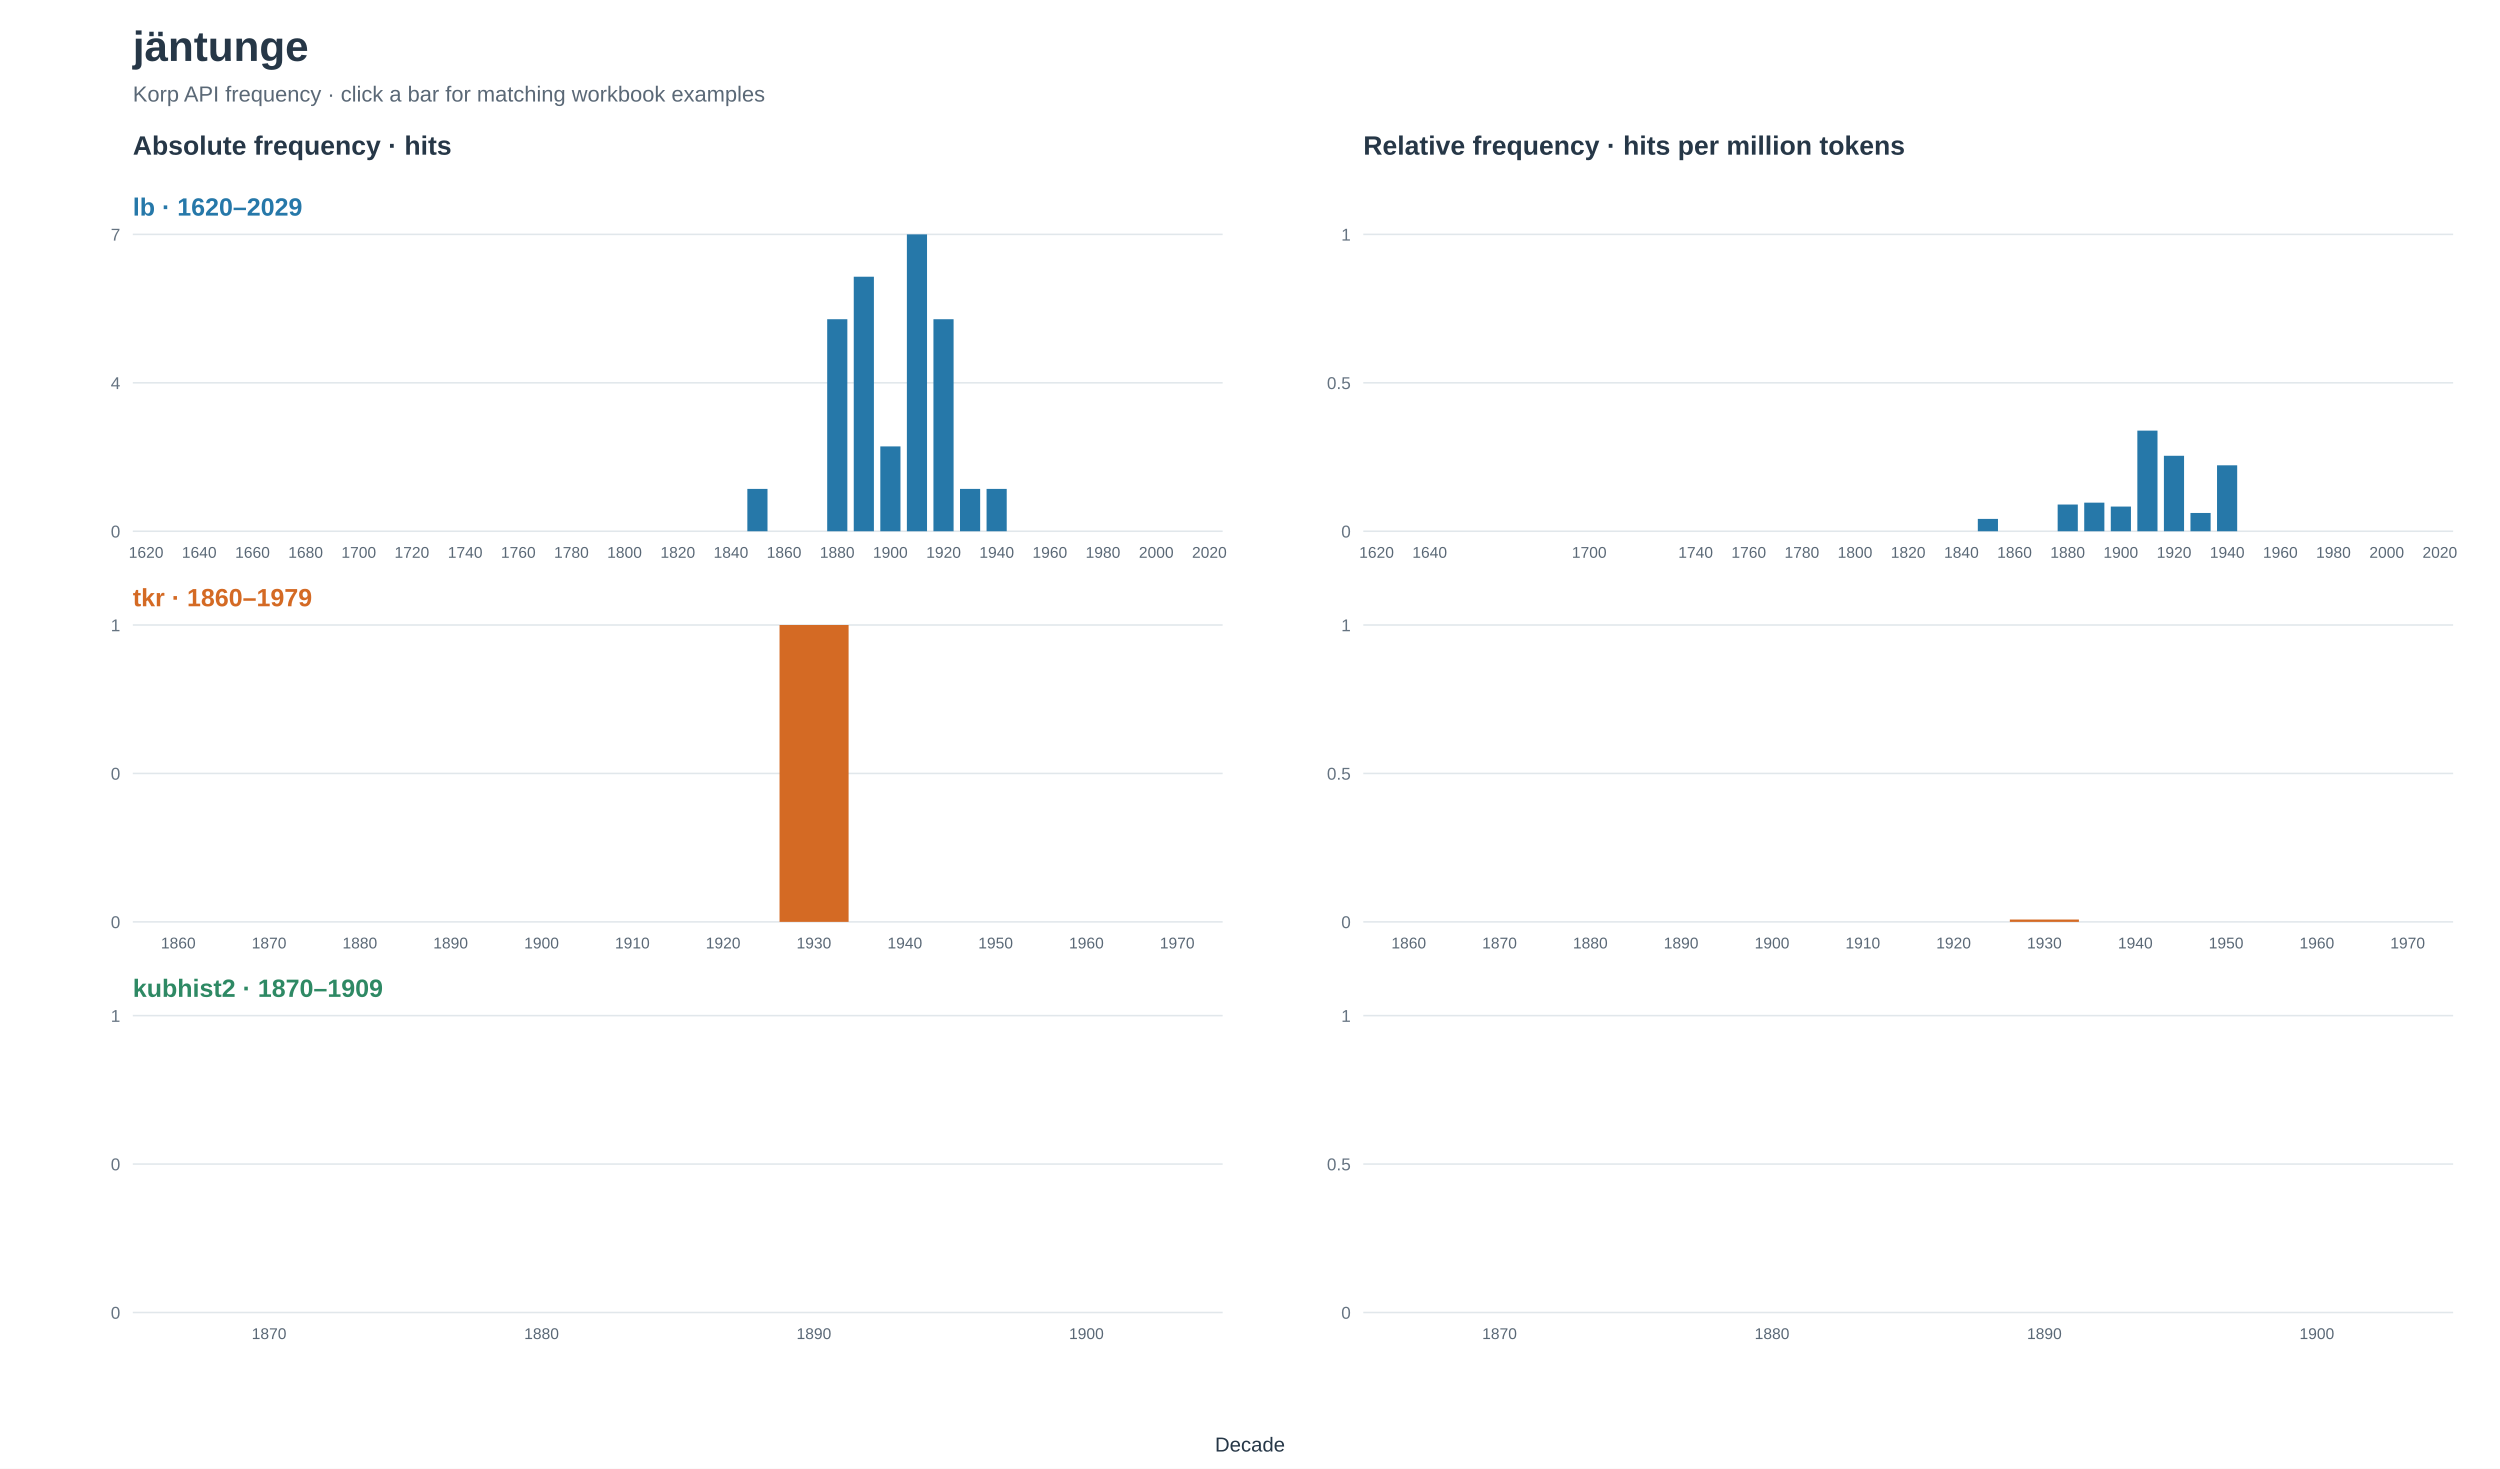
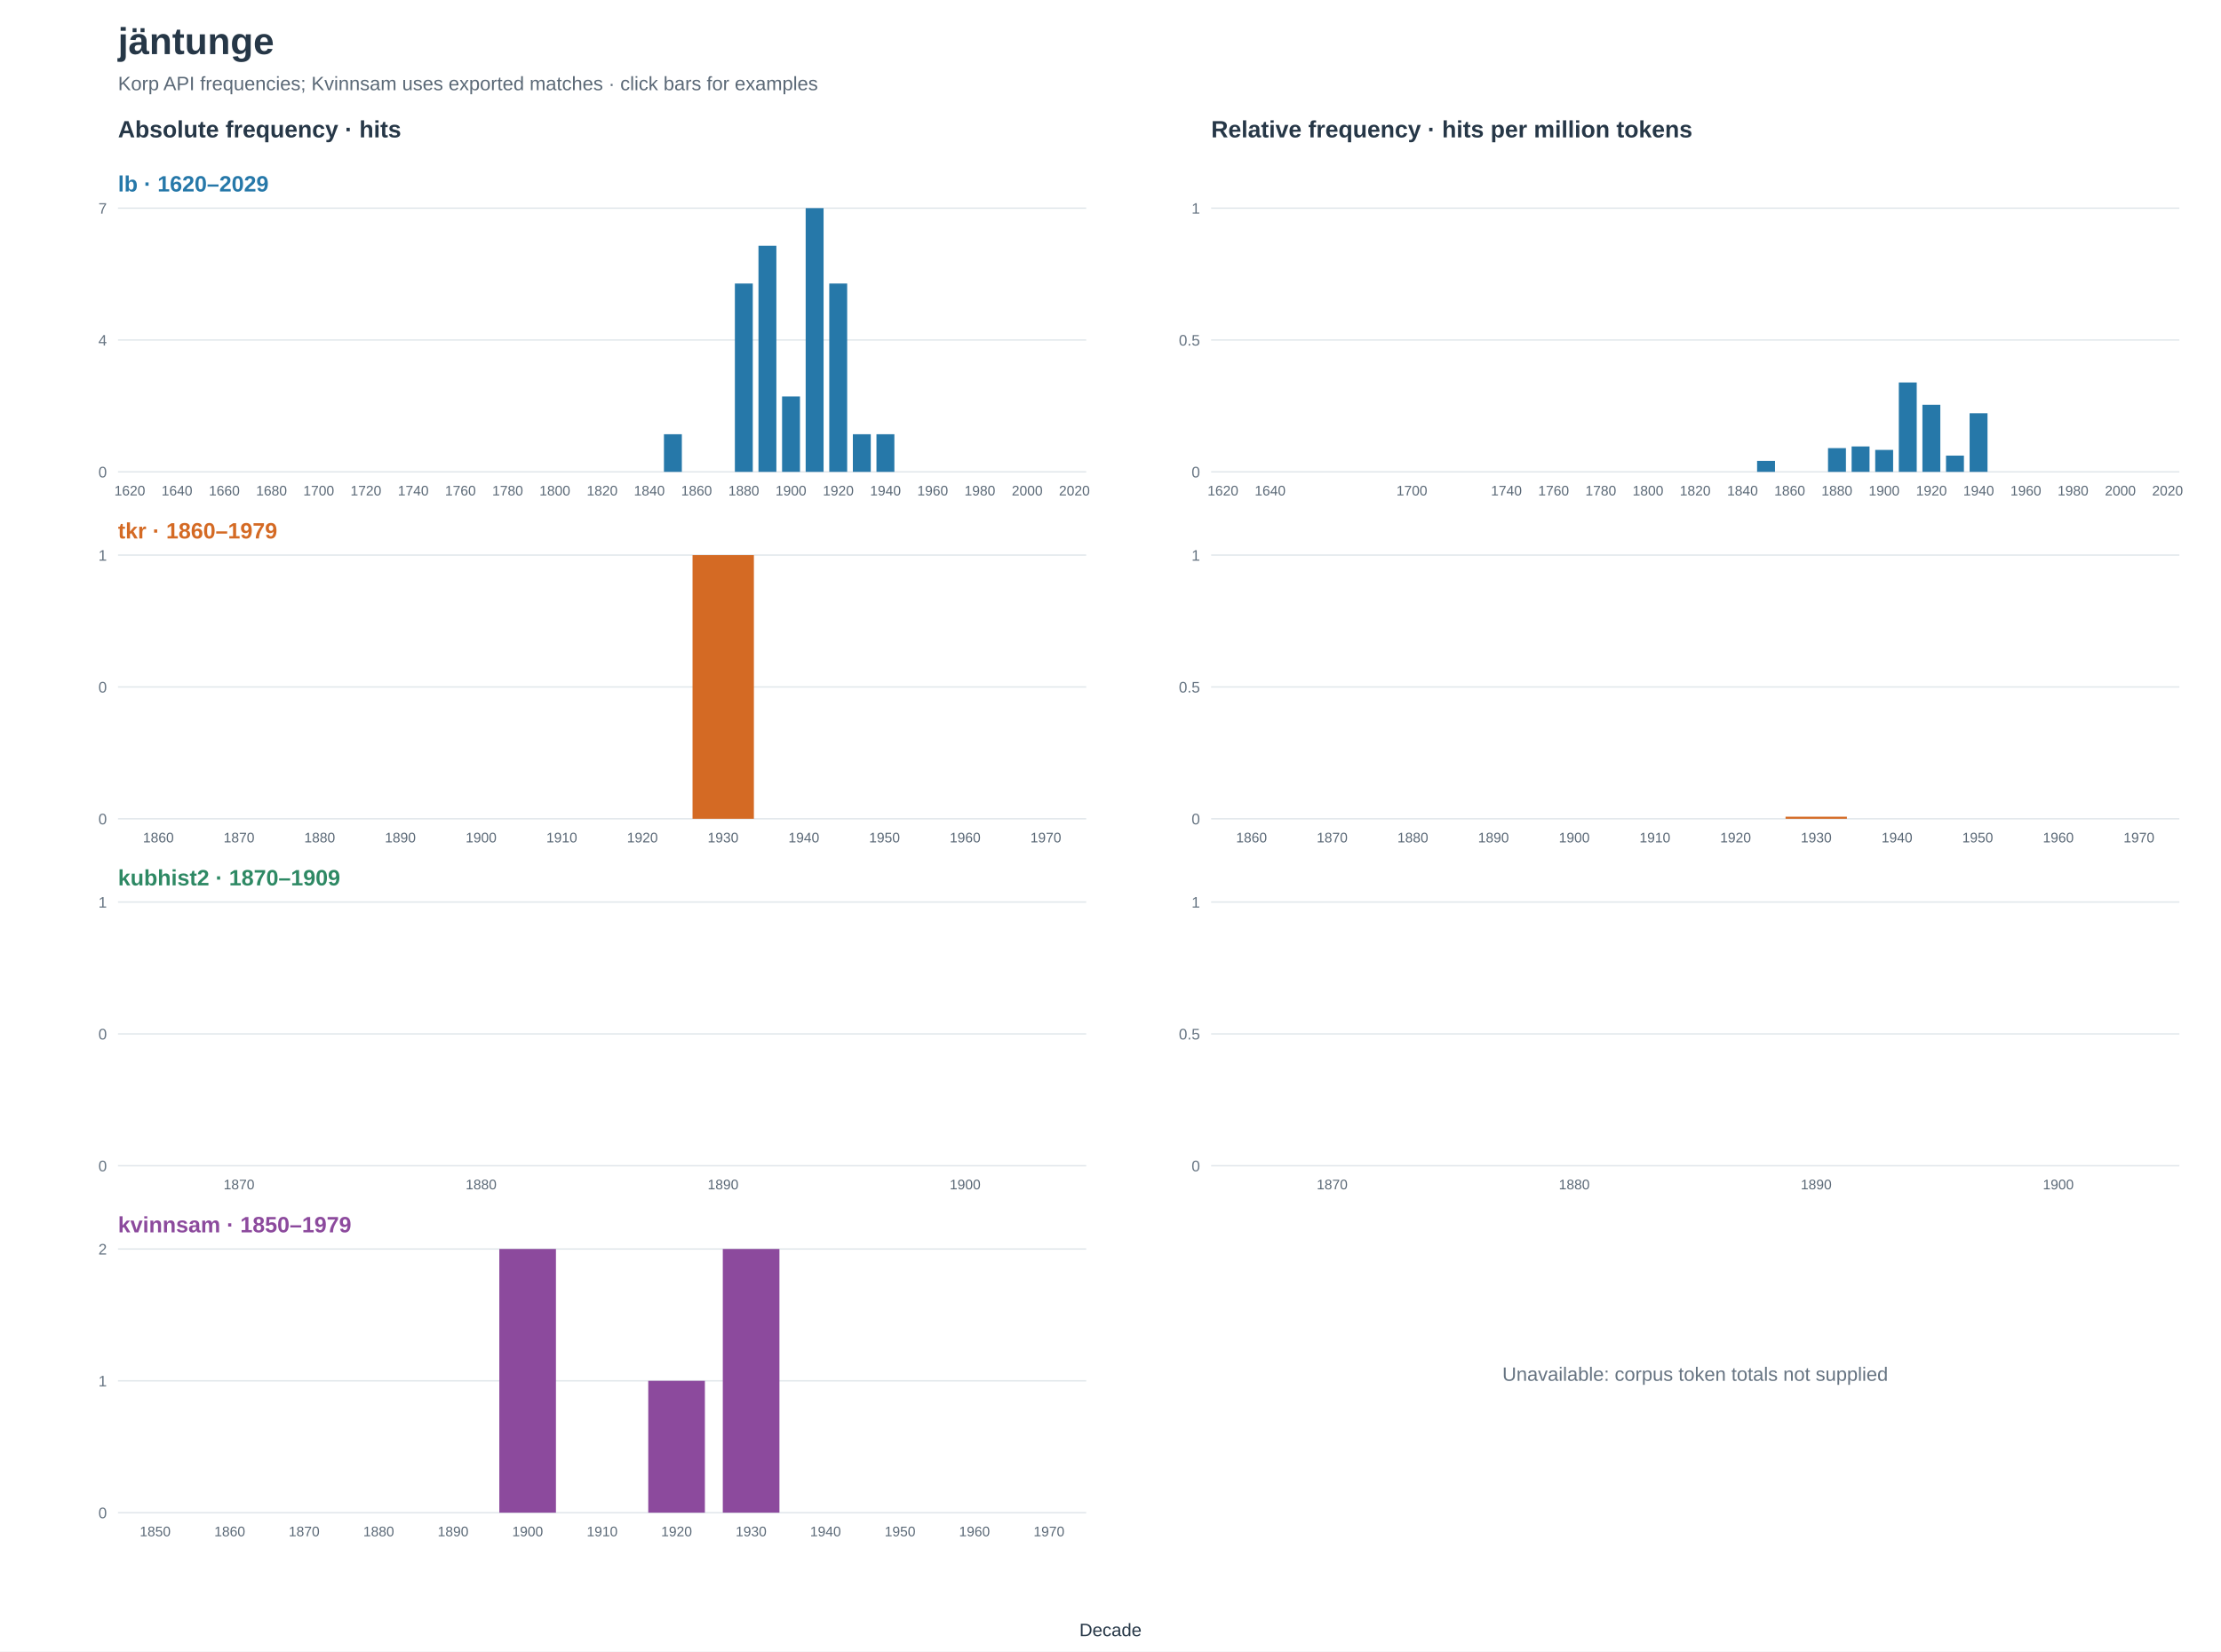
- <svg xmlns="http://www.w3.org/2000/svg" viewBox="0 0 1600 940" role="img" aria-label="jäntunge frequency by decade and resource">
+ <svg xmlns="http://www.w3.org/2000/svg" viewBox="0 0 1600 1190" role="img" aria-label="jäntunge frequency by decade and resource">
  <rect width="100%" height="100%" fill="white" />
  <style>text{font-family:Arial,Helvetica,sans-serif}</style>
  <text x="85.0" y="39.0" font-size="27" text-anchor="start" fill="#263747" font-weight="bold">jäntunge</text>
-   <text x="85.0" y="65.0" font-size="14" text-anchor="start" fill="#5a6876" font-weight="normal">Korp API frequency · click a bar for matching workbook examples</text>
+   <text x="85.0" y="65.0" font-size="14" text-anchor="start" fill="#5a6876" font-weight="normal">Korp API frequencies; Kvinnsam uses exported matches · click bars for examples</text>
  <text x="85.0" y="99.0" font-size="17" text-anchor="start" fill="#263747" font-weight="bold">Absolute frequency · hits</text>
  <text x="872.5" y="99.0" font-size="17" text-anchor="start" fill="#263747" font-weight="bold">Relative frequency · hits per million tokens</text>
  <text x="85.0" y="138.0" font-size="16" text-anchor="start" fill="#2678a9" font-weight="bold">lb · 1620–2029</text>
  <line x1="85.0" y1="340.0" x2="782.5" y2="340.0" stroke="#e1e7eb" />
  <text x="77.0" y="344.0" font-size="11" text-anchor="end" fill="#657381" font-weight="normal">0</text>
  <line x1="85.0" y1="245.0" x2="782.5" y2="245.0" stroke="#e1e7eb" />
  <text x="77.0" y="249.0" font-size="11" text-anchor="end" fill="#657381" font-weight="normal">4</text>
  <line x1="85.0" y1="150.0" x2="782.5" y2="150.0" stroke="#e1e7eb" />
  <text x="77.0" y="154.0" font-size="11" text-anchor="end" fill="#657381" font-weight="normal">7</text>
  <text x="93.5" y="357.0" font-size="10" text-anchor="middle" fill="#5a6876" font-weight="normal">1620</text>
  <text x="127.5" y="357.0" font-size="10" text-anchor="middle" fill="#5a6876" font-weight="normal">1640</text>
  <text x="161.6" y="357.0" font-size="10" text-anchor="middle" fill="#5a6876" font-weight="normal">1660</text>
  <text x="195.6" y="357.0" font-size="10" text-anchor="middle" fill="#5a6876" font-weight="normal">1680</text>
  <text x="229.6" y="357.0" font-size="10" text-anchor="middle" fill="#5a6876" font-weight="normal">1700</text>
  <text x="263.6" y="357.0" font-size="10" text-anchor="middle" fill="#5a6876" font-weight="normal">1720</text>
  <text x="297.7" y="357.0" font-size="10" text-anchor="middle" fill="#5a6876" font-weight="normal">1740</text>
  <text x="331.7" y="357.0" font-size="10" text-anchor="middle" fill="#5a6876" font-weight="normal">1760</text>
  <text x="365.7" y="357.0" font-size="10" text-anchor="middle" fill="#5a6876" font-weight="normal">1780</text>
  <text x="399.7" y="357.0" font-size="10" text-anchor="middle" fill="#5a6876" font-weight="normal">1800</text>
  <text x="433.8" y="357.0" font-size="10" text-anchor="middle" fill="#5a6876" font-weight="normal">1820</text>
  <text x="467.8" y="357.0" font-size="10" text-anchor="middle" fill="#5a6876" font-weight="normal">1840</text>
  <a href="../examples.html?word=j%C3%A4ntunge&amp;resource=lb&amp;decade=1850" target="_blank" rel="noopener noreferrer">
    <rect x="478.3" y="312.9" width="12.9" height="27.1" fill="#2678a9" style="cursor:pointer" />
  </a>
  <text x="501.8" y="357.0" font-size="10" text-anchor="middle" fill="#5a6876" font-weight="normal">1860</text>
  <a href="../examples.html?word=j%C3%A4ntunge&amp;resource=lb&amp;decade=1880" target="_blank" rel="noopener noreferrer">
    <rect x="529.4" y="204.3" width="12.9" height="135.7" fill="#2678a9" style="cursor:pointer" />
  </a>
  <text x="535.8" y="357.0" font-size="10" text-anchor="middle" fill="#5a6876" font-weight="normal">1880</text>
  <a href="../examples.html?word=j%C3%A4ntunge&amp;resource=lb&amp;decade=1890" target="_blank" rel="noopener noreferrer">
    <rect x="546.4" y="177.1" width="12.9" height="162.9" fill="#2678a9" style="cursor:pointer" />
  </a>
  <a href="../examples.html?word=j%C3%A4ntunge&amp;resource=lb&amp;decade=1900" target="_blank" rel="noopener noreferrer">
    <rect x="563.4" y="285.7" width="12.9" height="54.3" fill="#2678a9" style="cursor:pointer" />
  </a>
  <text x="569.8" y="357.0" font-size="10" text-anchor="middle" fill="#5a6876" font-weight="normal">1900</text>
  <a href="../examples.html?word=j%C3%A4ntunge&amp;resource=lb&amp;decade=1910" target="_blank" rel="noopener noreferrer">
    <rect x="580.4" y="150.0" width="12.9" height="190.0" fill="#2678a9" style="cursor:pointer" />
  </a>
  <a href="../examples.html?word=j%C3%A4ntunge&amp;resource=lb&amp;decade=1920" target="_blank" rel="noopener noreferrer">
    <rect x="597.4" y="204.3" width="12.9" height="135.7" fill="#2678a9" style="cursor:pointer" />
  </a>
  <text x="603.9" y="357.0" font-size="10" text-anchor="middle" fill="#5a6876" font-weight="normal">1920</text>
  <a href="../examples.html?word=j%C3%A4ntunge&amp;resource=lb&amp;decade=1930" target="_blank" rel="noopener noreferrer">
    <rect x="614.4" y="312.9" width="12.9" height="27.1" fill="#2678a9" style="cursor:pointer" />
  </a>
  <a href="../examples.html?word=j%C3%A4ntunge&amp;resource=lb&amp;decade=1940" target="_blank" rel="noopener noreferrer">
    <rect x="631.4" y="312.9" width="12.9" height="27.1" fill="#2678a9" style="cursor:pointer" />
  </a>
  <text x="637.9" y="357.0" font-size="10" text-anchor="middle" fill="#5a6876" font-weight="normal">1940</text>
  <text x="671.9" y="357.0" font-size="10" text-anchor="middle" fill="#5a6876" font-weight="normal">1960</text>
  <text x="705.9" y="357.0" font-size="10" text-anchor="middle" fill="#5a6876" font-weight="normal">1980</text>
  <text x="740.0" y="357.0" font-size="10" text-anchor="middle" fill="#5a6876" font-weight="normal">2000</text>
  <text x="774.0" y="357.0" font-size="10" text-anchor="middle" fill="#5a6876" font-weight="normal">2020</text>
  <line x1="872.5" y1="340.0" x2="1570.0" y2="340.0" stroke="#e1e7eb" />
  <text x="864.5" y="344.0" font-size="11" text-anchor="end" fill="#657381" font-weight="normal">0</text>
  <line x1="872.5" y1="245.0" x2="1570.0" y2="245.0" stroke="#e1e7eb" />
  <text x="864.5" y="249.0" font-size="11" text-anchor="end" fill="#657381" font-weight="normal">0.5</text>
  <line x1="872.5" y1="150.0" x2="1570.0" y2="150.0" stroke="#e1e7eb" />
  <text x="864.5" y="154.0" font-size="11" text-anchor="end" fill="#657381" font-weight="normal">1</text>
  <text x="881.0" y="357.0" font-size="10" text-anchor="middle" fill="#5a6876" font-weight="normal">1620</text>
  <text x="915.0" y="357.0" font-size="10" text-anchor="middle" fill="#5a6876" font-weight="normal">1640</text>
  <text x="1017.1" y="357.0" font-size="10" text-anchor="middle" fill="#5a6876" font-weight="normal">1700</text>
  <text x="1085.2" y="357.0" font-size="10" text-anchor="middle" fill="#5a6876" font-weight="normal">1740</text>
  <text x="1119.2" y="357.0" font-size="10" text-anchor="middle" fill="#5a6876" font-weight="normal">1760</text>
  <text x="1153.2" y="357.0" font-size="10" text-anchor="middle" fill="#5a6876" font-weight="normal">1780</text>
  <text x="1187.2" y="357.0" font-size="10" text-anchor="middle" fill="#5a6876" font-weight="normal">1800</text>
  <text x="1221.2" y="357.0" font-size="10" text-anchor="middle" fill="#5a6876" font-weight="normal">1820</text>
  <text x="1255.3" y="357.0" font-size="10" text-anchor="middle" fill="#5a6876" font-weight="normal">1840</text>
  <a href="../examples.html?word=j%C3%A4ntunge&amp;resource=lb&amp;decade=1850" target="_blank" rel="noopener noreferrer">
    <rect x="1265.8" y="332.1" width="12.9" height="7.9" fill="#2678a9" style="cursor:pointer" />
  </a>
  <text x="1289.3" y="357.0" font-size="10" text-anchor="middle" fill="#5a6876" font-weight="normal">1860</text>
  <a href="../examples.html?word=j%C3%A4ntunge&amp;resource=lb&amp;decade=1880" target="_blank" rel="noopener noreferrer">
    <rect x="1316.9" y="322.9" width="12.9" height="17.1" fill="#2678a9" style="cursor:pointer" />
  </a>
  <text x="1323.3" y="357.0" font-size="10" text-anchor="middle" fill="#5a6876" font-weight="normal">1880</text>
  <a href="../examples.html?word=j%C3%A4ntunge&amp;resource=lb&amp;decade=1890" target="_blank" rel="noopener noreferrer">
    <rect x="1333.9" y="321.7" width="12.9" height="18.3" fill="#2678a9" style="cursor:pointer" />
  </a>
  <a href="../examples.html?word=j%C3%A4ntunge&amp;resource=lb&amp;decade=1900" target="_blank" rel="noopener noreferrer">
    <rect x="1350.9" y="324.2" width="12.9" height="15.8" fill="#2678a9" style="cursor:pointer" />
  </a>
  <text x="1357.3" y="357.0" font-size="10" text-anchor="middle" fill="#5a6876" font-weight="normal">1900</text>
  <a href="../examples.html?word=j%C3%A4ntunge&amp;resource=lb&amp;decade=1910" target="_blank" rel="noopener noreferrer">
    <rect x="1367.9" y="275.6" width="12.9" height="64.4" fill="#2678a9" style="cursor:pointer" />
  </a>
  <a href="../examples.html?word=j%C3%A4ntunge&amp;resource=lb&amp;decade=1920" target="_blank" rel="noopener noreferrer">
    <rect x="1384.9" y="291.7" width="12.9" height="48.3" fill="#2678a9" style="cursor:pointer" />
  </a>
  <text x="1391.4" y="357.0" font-size="10" text-anchor="middle" fill="#5a6876" font-weight="normal">1920</text>
  <a href="../examples.html?word=j%C3%A4ntunge&amp;resource=lb&amp;decade=1930" target="_blank" rel="noopener noreferrer">
    <rect x="1401.9" y="328.3" width="12.9" height="11.7" fill="#2678a9" style="cursor:pointer" />
  </a>
  <a href="../examples.html?word=j%C3%A4ntunge&amp;resource=lb&amp;decade=1940" target="_blank" rel="noopener noreferrer">
    <rect x="1418.9" y="297.8" width="12.9" height="42.2" fill="#2678a9" style="cursor:pointer" />
  </a>
  <text x="1425.4" y="357.0" font-size="10" text-anchor="middle" fill="#5a6876" font-weight="normal">1940</text>
  <text x="1459.4" y="357.0" font-size="10" text-anchor="middle" fill="#5a6876" font-weight="normal">1960</text>
  <text x="1493.4" y="357.0" font-size="10" text-anchor="middle" fill="#5a6876" font-weight="normal">1980</text>
  <text x="1527.5" y="357.0" font-size="10" text-anchor="middle" fill="#5a6876" font-weight="normal">2000</text>
  <text x="1561.5" y="357.0" font-size="10" text-anchor="middle" fill="#5a6876" font-weight="normal">2020</text>
  <text x="85.0" y="388.0" font-size="16" text-anchor="start" fill="#d46a24" font-weight="bold">tkr · 1860–1979</text>
  <line x1="85.0" y1="590.0" x2="782.5" y2="590.0" stroke="#e1e7eb" />
  <text x="77.0" y="594.0" font-size="11" text-anchor="end" fill="#657381" font-weight="normal">0</text>
  <line x1="85.0" y1="495.0" x2="782.5" y2="495.0" stroke="#e1e7eb" />
  <text x="77.0" y="499.0" font-size="11" text-anchor="end" fill="#657381" font-weight="normal">0</text>
  <line x1="85.0" y1="400.0" x2="782.5" y2="400.0" stroke="#e1e7eb" />
  <text x="77.0" y="404.0" font-size="11" text-anchor="end" fill="#657381" font-weight="normal">1</text>
  <text x="114.1" y="607.0" font-size="10" text-anchor="middle" fill="#5a6876" font-weight="normal">1860</text>
  <text x="172.2" y="607.0" font-size="10" text-anchor="middle" fill="#5a6876" font-weight="normal">1870</text>
  <text x="230.3" y="607.0" font-size="10" text-anchor="middle" fill="#5a6876" font-weight="normal">1880</text>
  <text x="288.4" y="607.0" font-size="10" text-anchor="middle" fill="#5a6876" font-weight="normal">1890</text>
  <text x="346.6" y="607.0" font-size="10" text-anchor="middle" fill="#5a6876" font-weight="normal">1900</text>
  <text x="404.7" y="607.0" font-size="10" text-anchor="middle" fill="#5a6876" font-weight="normal">1910</text>
  <text x="462.8" y="607.0" font-size="10" text-anchor="middle" fill="#5a6876" font-weight="normal">1920</text>
  <a href="../examples.html?word=j%C3%A4ntunge&amp;resource=tkr&amp;decade=1930" target="_blank" rel="noopener noreferrer">
    <rect x="498.9" y="400.0" width="44.2" height="190.0" fill="#d46a24" style="cursor:pointer" />
  </a>
  <text x="520.9" y="607.0" font-size="10" text-anchor="middle" fill="#5a6876" font-weight="normal">1930</text>
  <text x="579.1" y="607.0" font-size="10" text-anchor="middle" fill="#5a6876" font-weight="normal">1940</text>
  <text x="637.2" y="607.0" font-size="10" text-anchor="middle" fill="#5a6876" font-weight="normal">1950</text>
  <text x="695.3" y="607.0" font-size="10" text-anchor="middle" fill="#5a6876" font-weight="normal">1960</text>
  <text x="753.4" y="607.0" font-size="10" text-anchor="middle" fill="#5a6876" font-weight="normal">1970</text>
  <line x1="872.5" y1="590.0" x2="1570.0" y2="590.0" stroke="#e1e7eb" />
  <text x="864.5" y="594.0" font-size="11" text-anchor="end" fill="#657381" font-weight="normal">0</text>
  <line x1="872.5" y1="495.0" x2="1570.0" y2="495.0" stroke="#e1e7eb" />
  <text x="864.5" y="499.0" font-size="11" text-anchor="end" fill="#657381" font-weight="normal">0.5</text>
  <line x1="872.5" y1="400.0" x2="1570.0" y2="400.0" stroke="#e1e7eb" />
  <text x="864.5" y="404.0" font-size="11" text-anchor="end" fill="#657381" font-weight="normal">1</text>
  <text x="901.6" y="607.0" font-size="10" text-anchor="middle" fill="#5a6876" font-weight="normal">1860</text>
  <text x="959.7" y="607.0" font-size="10" text-anchor="middle" fill="#5a6876" font-weight="normal">1870</text>
  <text x="1017.8" y="607.0" font-size="10" text-anchor="middle" fill="#5a6876" font-weight="normal">1880</text>
  <text x="1075.9" y="607.0" font-size="10" text-anchor="middle" fill="#5a6876" font-weight="normal">1890</text>
  <text x="1134.1" y="607.0" font-size="10" text-anchor="middle" fill="#5a6876" font-weight="normal">1900</text>
  <text x="1192.2" y="607.0" font-size="10" text-anchor="middle" fill="#5a6876" font-weight="normal">1910</text>
  <text x="1250.3" y="607.0" font-size="10" text-anchor="middle" fill="#5a6876" font-weight="normal">1920</text>
  <a href="../examples.html?word=j%C3%A4ntunge&amp;resource=tkr&amp;decade=1930" target="_blank" rel="noopener noreferrer">
    <rect x="1286.3" y="588.5" width="44.2" height="1.5" fill="#d46a24" style="cursor:pointer" />
  </a>
  <text x="1308.4" y="607.0" font-size="10" text-anchor="middle" fill="#5a6876" font-weight="normal">1930</text>
  <text x="1366.6" y="607.0" font-size="10" text-anchor="middle" fill="#5a6876" font-weight="normal">1940</text>
  <text x="1424.7" y="607.0" font-size="10" text-anchor="middle" fill="#5a6876" font-weight="normal">1950</text>
  <text x="1482.8" y="607.0" font-size="10" text-anchor="middle" fill="#5a6876" font-weight="normal">1960</text>
  <text x="1540.9" y="607.0" font-size="10" text-anchor="middle" fill="#5a6876" font-weight="normal">1970</text>
  <text x="85.0" y="638.0" font-size="16" text-anchor="start" fill="#2e8964" font-weight="bold">kubhist2 · 1870–1909</text>
  <line x1="85.0" y1="840.0" x2="782.5" y2="840.0" stroke="#e1e7eb" />
  <text x="77.0" y="844.0" font-size="11" text-anchor="end" fill="#657381" font-weight="normal">0</text>
  <line x1="85.0" y1="745.0" x2="782.5" y2="745.0" stroke="#e1e7eb" />
  <text x="77.0" y="749.0" font-size="11" text-anchor="end" fill="#657381" font-weight="normal">0</text>
  <line x1="85.0" y1="650.0" x2="782.5" y2="650.0" stroke="#e1e7eb" />
  <text x="77.0" y="654.0" font-size="11" text-anchor="end" fill="#657381" font-weight="normal">1</text>
  <text x="172.2" y="857.0" font-size="10" text-anchor="middle" fill="#5a6876" font-weight="normal">1870</text>
  <text x="346.6" y="857.0" font-size="10" text-anchor="middle" fill="#5a6876" font-weight="normal">1880</text>
  <text x="520.9" y="857.0" font-size="10" text-anchor="middle" fill="#5a6876" font-weight="normal">1890</text>
  <text x="695.3" y="857.0" font-size="10" text-anchor="middle" fill="#5a6876" font-weight="normal">1900</text>
  <line x1="872.5" y1="840.0" x2="1570.0" y2="840.0" stroke="#e1e7eb" />
  <text x="864.5" y="844.0" font-size="11" text-anchor="end" fill="#657381" font-weight="normal">0</text>
  <line x1="872.5" y1="745.0" x2="1570.0" y2="745.0" stroke="#e1e7eb" />
  <text x="864.5" y="749.0" font-size="11" text-anchor="end" fill="#657381" font-weight="normal">0.5</text>
  <line x1="872.5" y1="650.0" x2="1570.0" y2="650.0" stroke="#e1e7eb" />
  <text x="864.5" y="654.0" font-size="11" text-anchor="end" fill="#657381" font-weight="normal">1</text>
  <text x="959.7" y="857.0" font-size="10" text-anchor="middle" fill="#5a6876" font-weight="normal">1870</text>
  <text x="1134.1" y="857.0" font-size="10" text-anchor="middle" fill="#5a6876" font-weight="normal">1880</text>
  <text x="1308.4" y="857.0" font-size="10" text-anchor="middle" fill="#5a6876" font-weight="normal">1890</text>
  <text x="1482.8" y="857.0" font-size="10" text-anchor="middle" fill="#5a6876" font-weight="normal">1900</text>
-   <text x="800.0" y="929.0" font-size="13" text-anchor="middle" fill="#263747" font-weight="normal">Decade</text>
+   <text x="85.0" y="888.0" font-size="16" text-anchor="start" fill="#8c4a9d" font-weight="bold">kvinnsam · 1850–1979</text>
+   <line x1="85.0" y1="1090.0" x2="782.5" y2="1090.0" stroke="#e1e7eb" />
+   <text x="77.0" y="1094.0" font-size="11" text-anchor="end" fill="#657381" font-weight="normal">0</text>
+   <line x1="85.0" y1="995.0" x2="782.5" y2="995.0" stroke="#e1e7eb" />
+   <text x="77.0" y="999.0" font-size="11" text-anchor="end" fill="#657381" font-weight="normal">1</text>
+   <line x1="85.0" y1="900.0" x2="782.5" y2="900.0" stroke="#e1e7eb" />
+   <text x="77.0" y="904.0" font-size="11" text-anchor="end" fill="#657381" font-weight="normal">2</text>
+   <text x="111.8" y="1107.0" font-size="10" text-anchor="middle" fill="#5a6876" font-weight="normal">1850</text>
+   <text x="165.5" y="1107.0" font-size="10" text-anchor="middle" fill="#5a6876" font-weight="normal">1860</text>
+   <text x="219.1" y="1107.0" font-size="10" text-anchor="middle" fill="#5a6876" font-weight="normal">1870</text>
+   <text x="272.8" y="1107.0" font-size="10" text-anchor="middle" fill="#5a6876" font-weight="normal">1880</text>
+   <text x="326.4" y="1107.0" font-size="10" text-anchor="middle" fill="#5a6876" font-weight="normal">1890</text>
+   <a href="../examples.html?word=j%C3%A4ntunge&amp;resource=kvinnsam&amp;decade=1900" target="_blank" rel="noopener noreferrer">
+     <rect x="359.7" y="900.0" width="40.8" height="190.0" fill="#8c4a9d" style="cursor:pointer" />
+   </a>
+   <text x="380.1" y="1107.0" font-size="10" text-anchor="middle" fill="#5a6876" font-weight="normal">1900</text>
+   <text x="433.8" y="1107.0" font-size="10" text-anchor="middle" fill="#5a6876" font-weight="normal">1910</text>
+   <a href="../examples.html?word=j%C3%A4ntunge&amp;resource=kvinnsam&amp;decade=1920" target="_blank" rel="noopener noreferrer">
+     <rect x="467.0" y="995.0" width="40.8" height="95.0" fill="#8c4a9d" style="cursor:pointer" />
+   </a>
+   <text x="487.4" y="1107.0" font-size="10" text-anchor="middle" fill="#5a6876" font-weight="normal">1920</text>
+   <a href="../examples.html?word=j%C3%A4ntunge&amp;resource=kvinnsam&amp;decade=1930" target="_blank" rel="noopener noreferrer">
+     <rect x="520.7" y="900.0" width="40.8" height="190.0" fill="#8c4a9d" style="cursor:pointer" />
+   </a>
+   <text x="541.1" y="1107.0" font-size="10" text-anchor="middle" fill="#5a6876" font-weight="normal">1930</text>
+   <text x="594.7" y="1107.0" font-size="10" text-anchor="middle" fill="#5a6876" font-weight="normal">1940</text>
+   <text x="648.4" y="1107.0" font-size="10" text-anchor="middle" fill="#5a6876" font-weight="normal">1950</text>
+   <text x="702.0" y="1107.0" font-size="10" text-anchor="middle" fill="#5a6876" font-weight="normal">1960</text>
+   <text x="755.7" y="1107.0" font-size="10" text-anchor="middle" fill="#5a6876" font-weight="normal">1970</text>
+   <text x="1221.2" y="995.0" font-size="14" text-anchor="middle" fill="#657381" font-weight="normal">Unavailable: corpus token totals not supplied</text>
+   <text x="800.0" y="1179.0" font-size="13" text-anchor="middle" fill="#263747" font-weight="normal">Decade</text>
</svg>
